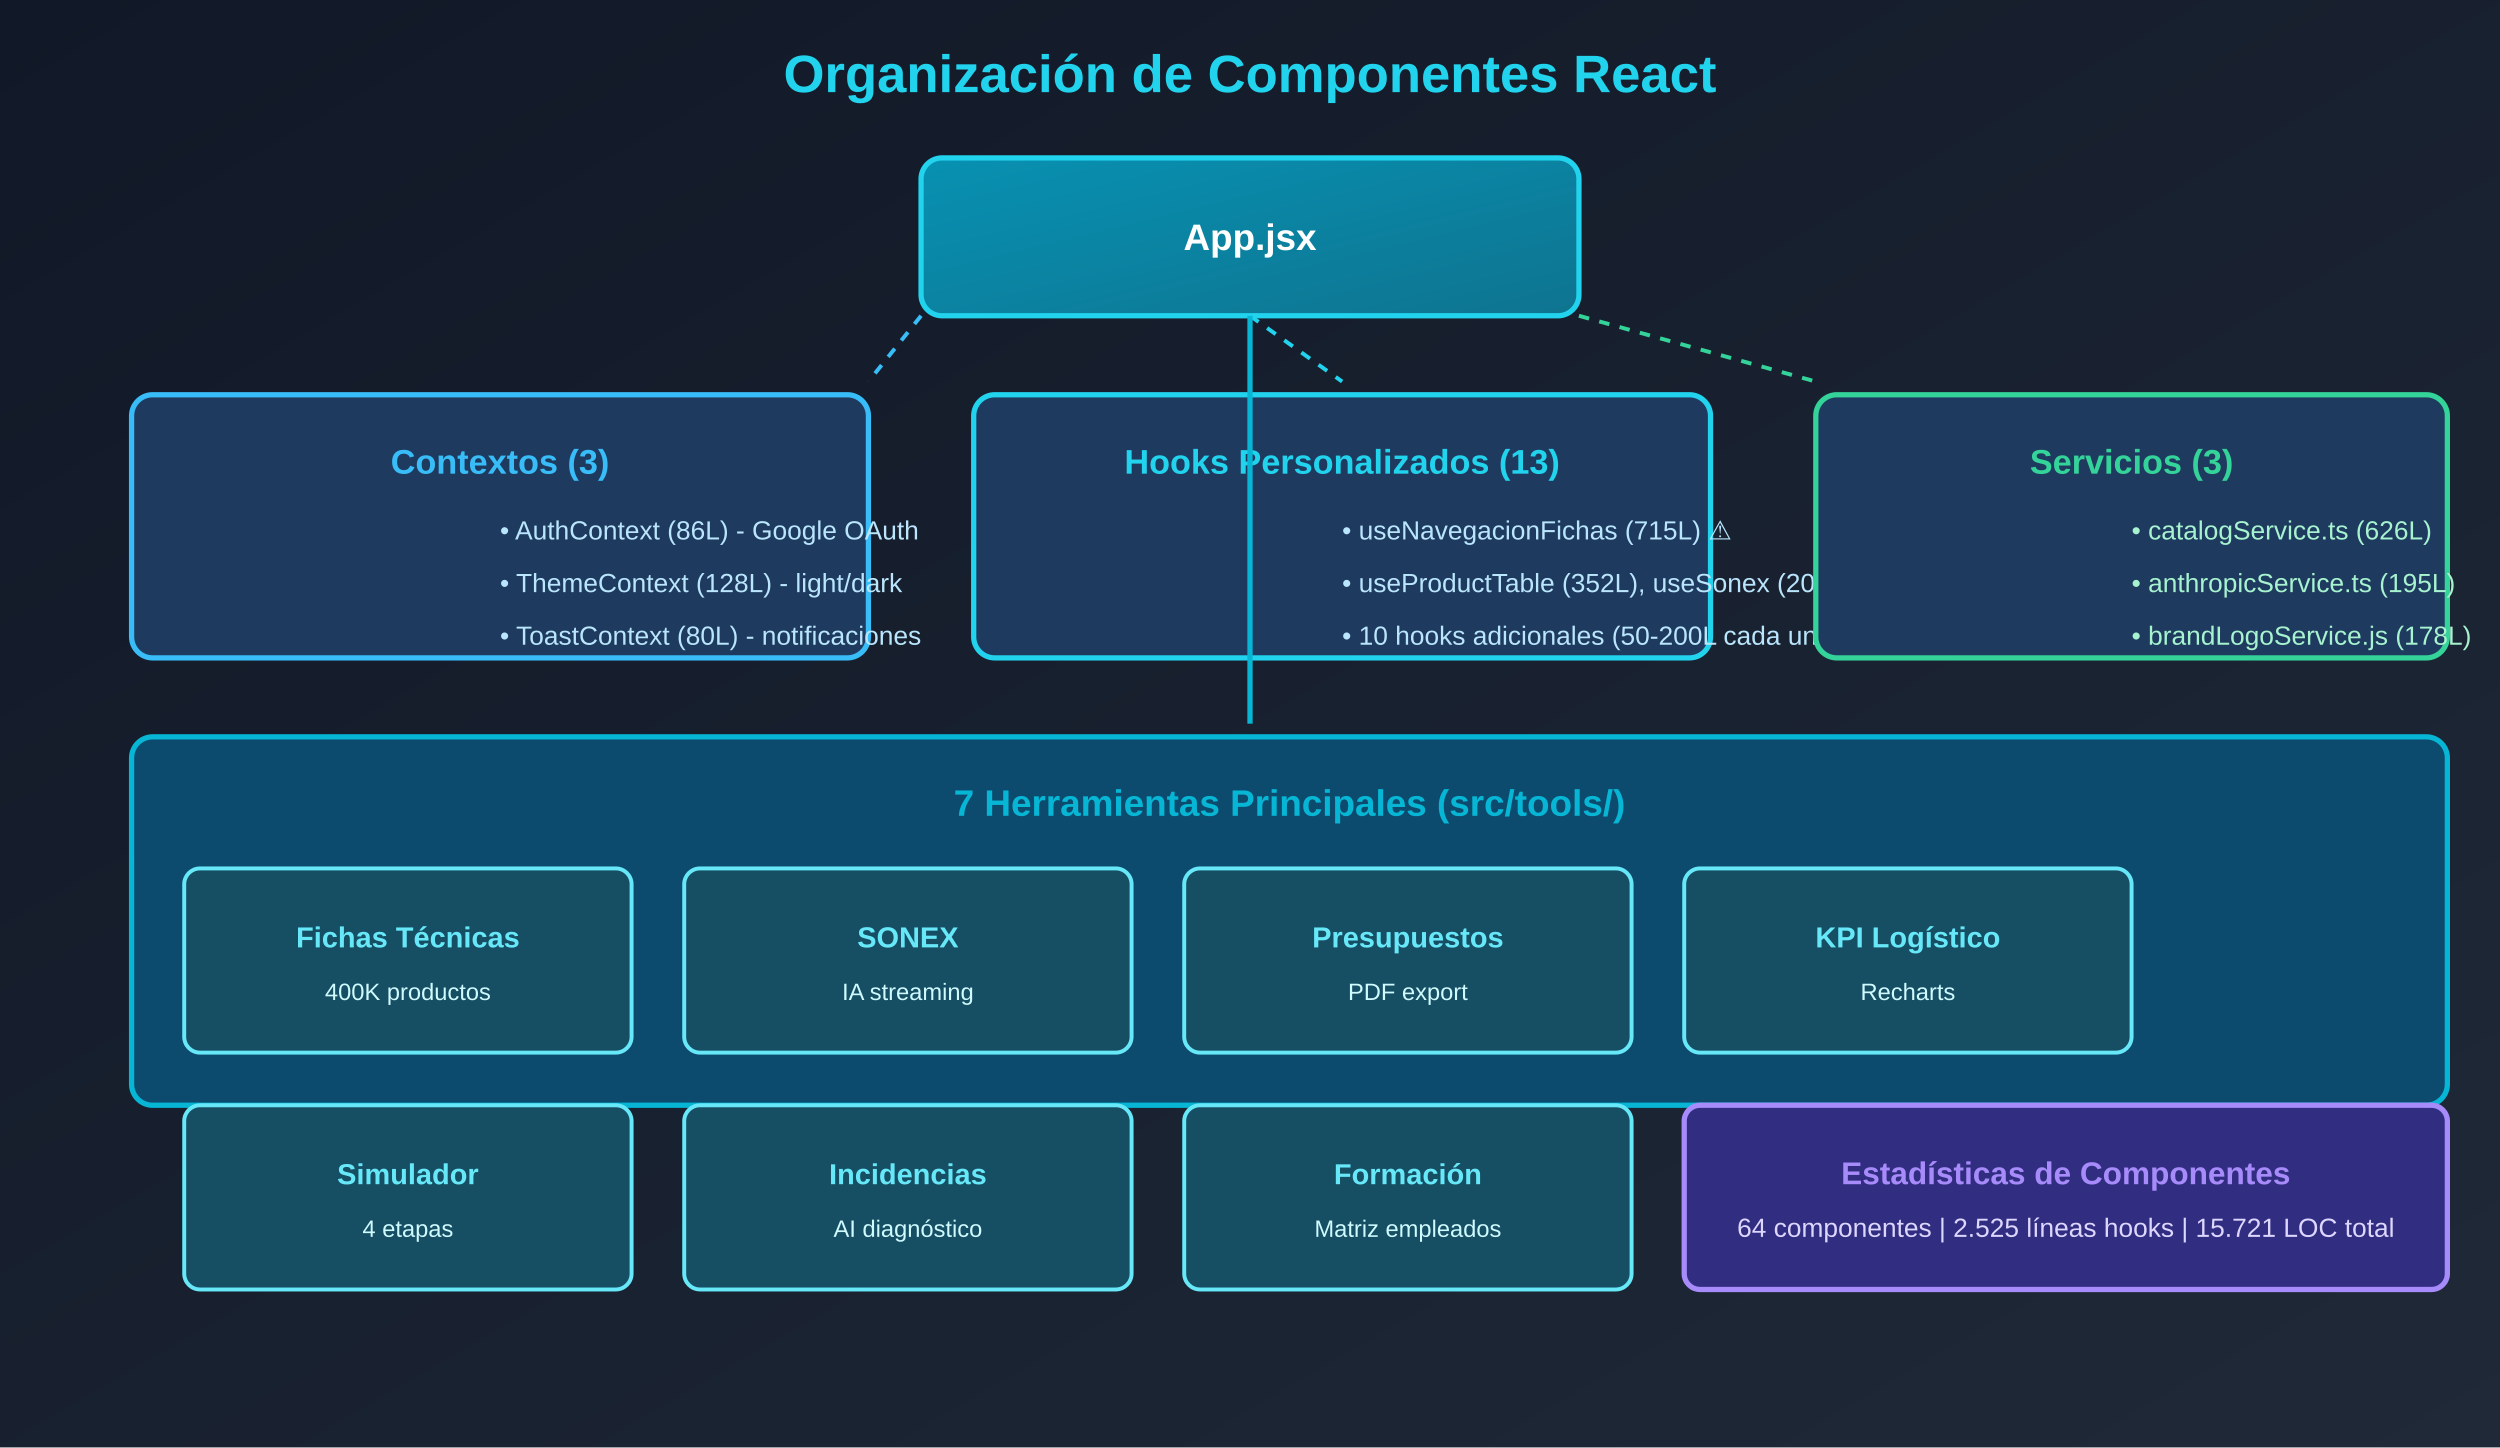
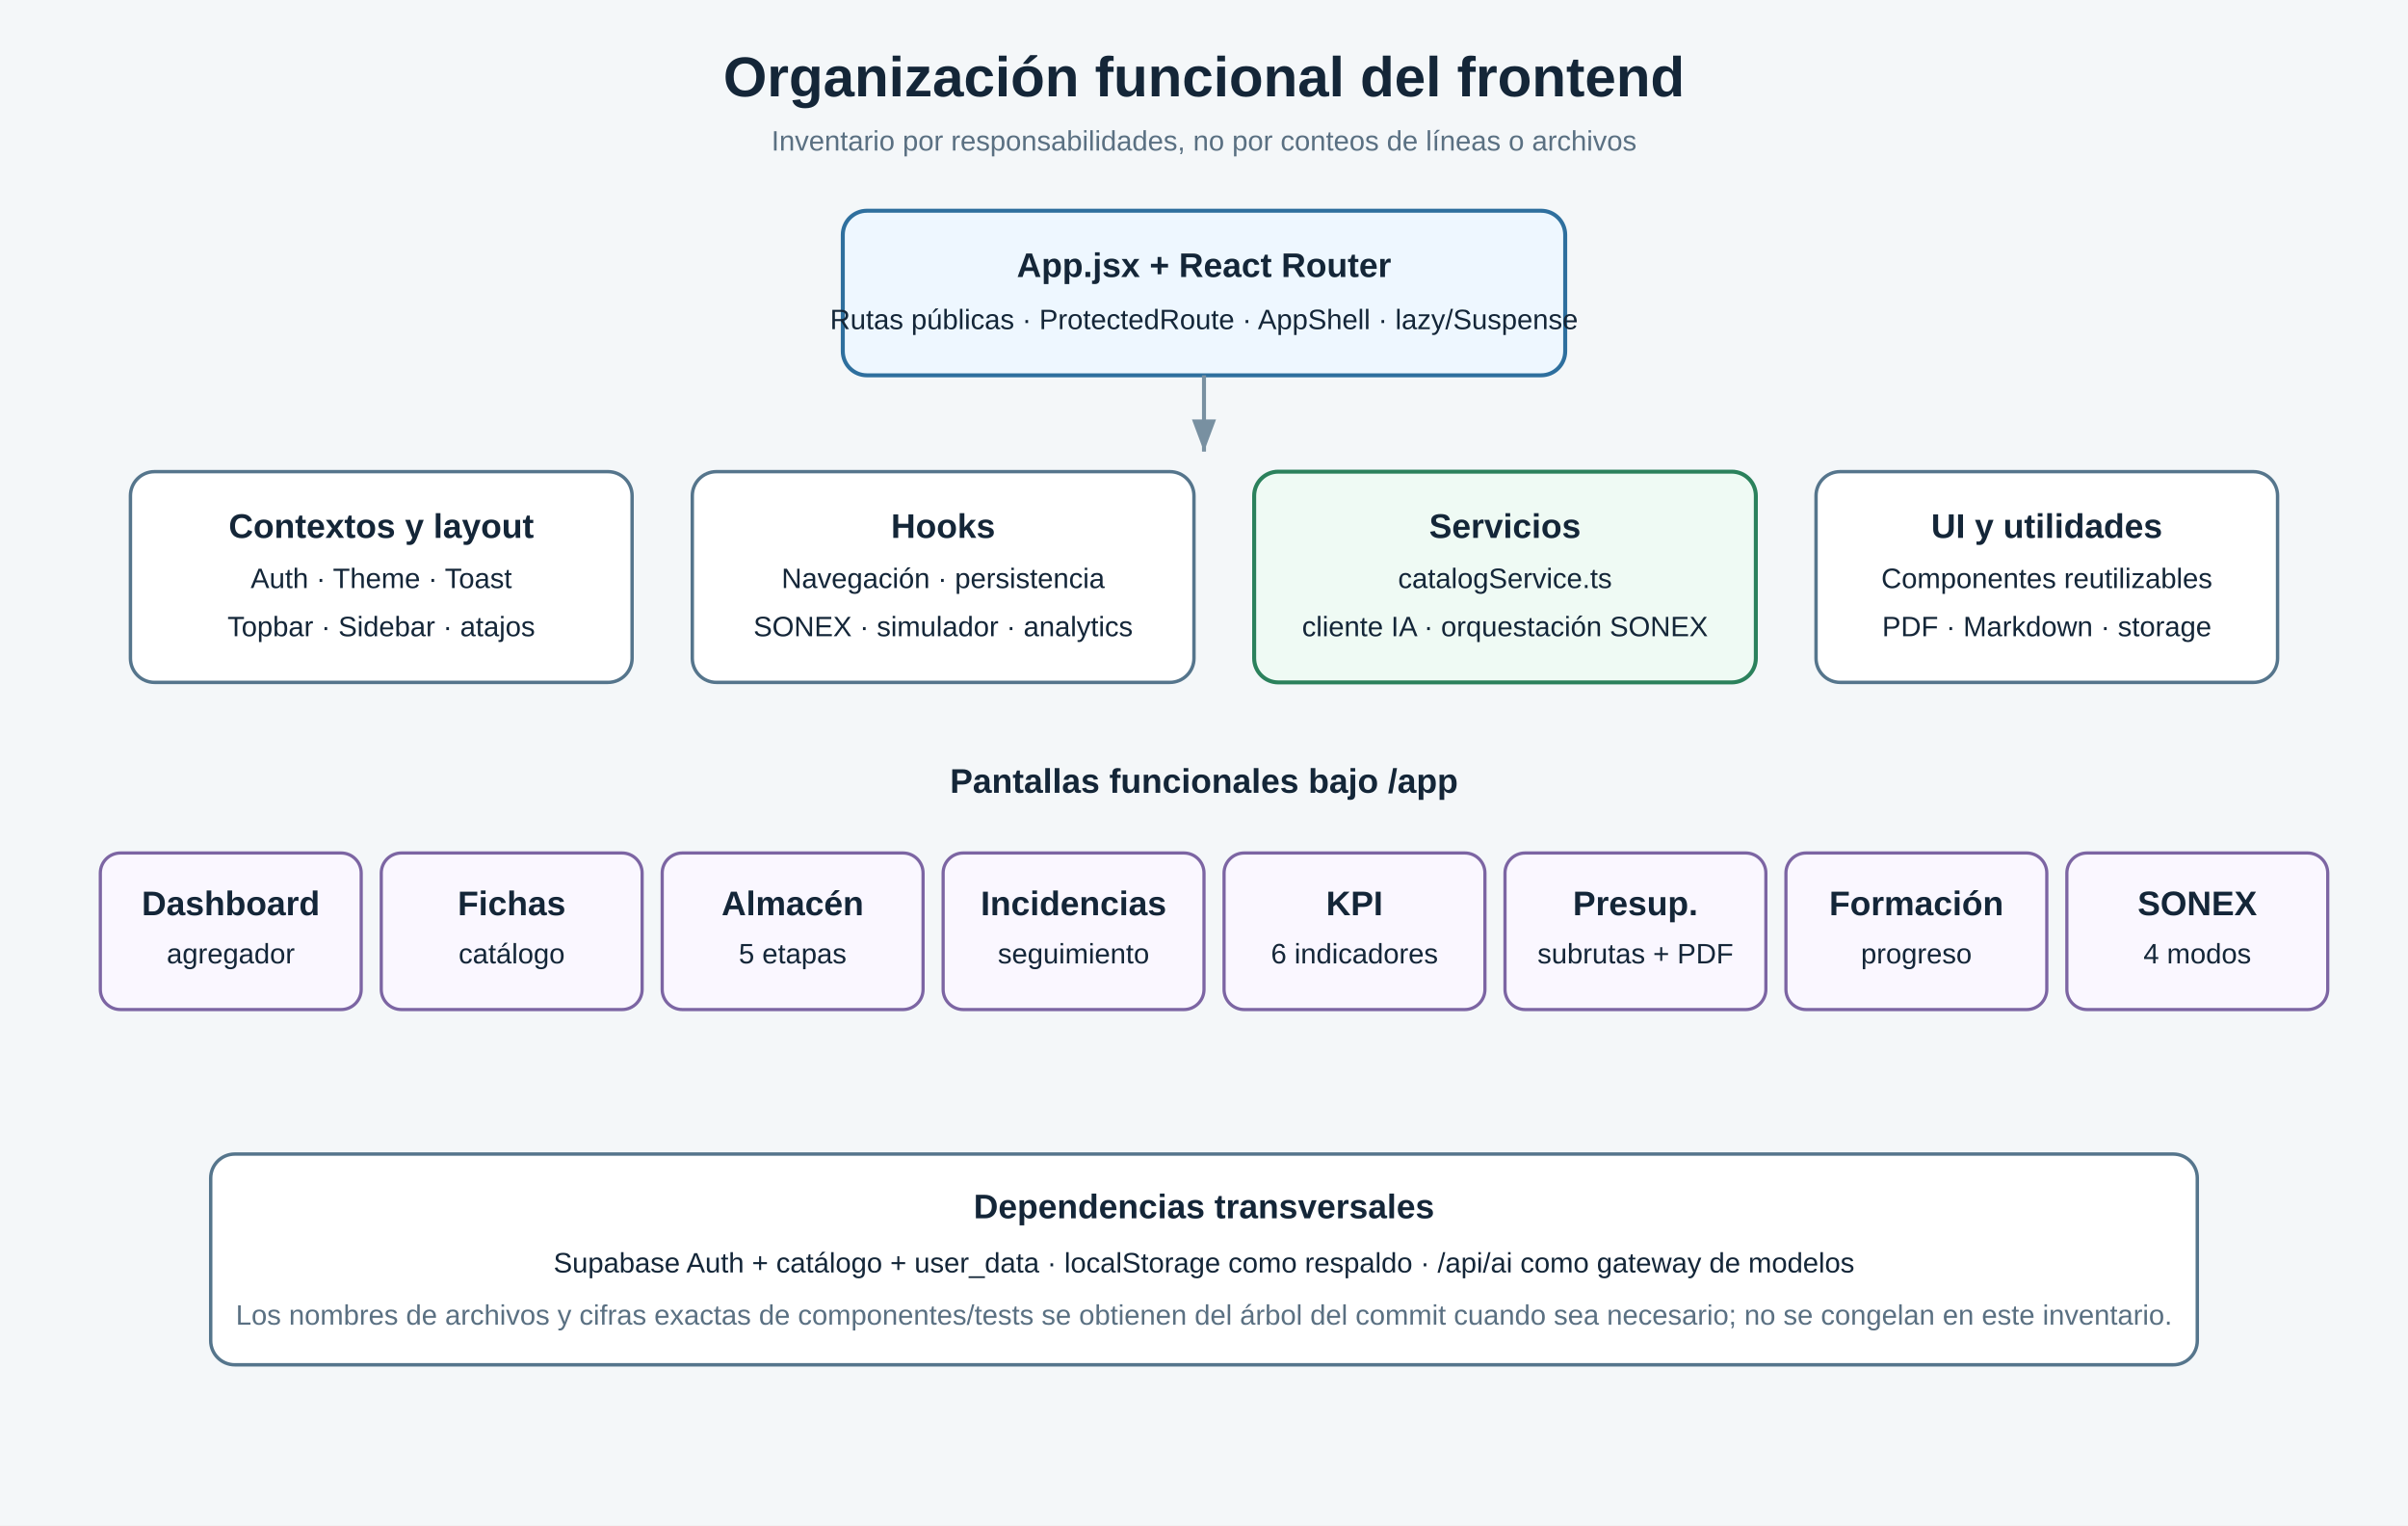
- <svg xmlns="http://www.w3.org/2000/svg" viewBox="0 0 950 550" width="950" height="550">
+ <svg xmlns="http://www.w3.org/2000/svg" viewBox="0 0 1200 760" width="1200" height="760">
  <defs>
-     <linearGradient id="bgGrad3" x1="0%" y1="0%" x2="100%" y2="100%">
-       <stop offset="0%" style="stop-color:#111827;stop-opacity:1" />
-       <stop offset="100%" style="stop-color:#1f2937;stop-opacity:1" />
-     </linearGradient>
-     <linearGradient id="compGrad" x1="0%" y1="0%" x2="100%" y2="100%">
-       <stop offset="0%" style="stop-color:#0891b2;stop-opacity:1" />
-       <stop offset="100%" style="stop-color:#0e7490;stop-opacity:1" />
-     </linearGradient>
+     <style>
+   .t{font-family:Arial,sans-serif;fill:#142638}.h{font-size:28px;font-weight:700}.sh{font-size:17px;font-weight:700}.b{font-size:14px}.muted{fill:#5a7082}.box{fill:#fff;stroke:#55758c;stroke-width:1.7}.core{fill:#eef7ff;stroke:#2e6f9e;stroke-width:2}.service{fill:#effaf4;stroke:#2b815c;stroke-width:2}.tool{fill:#faf7ff;stroke:#7c65a3;stroke-width:1.6}.line{stroke:#7890a1;stroke-width:2;fill:none}
+   </style>
+     <marker id="a" markerWidth="9" markerHeight="9" refX="8" refY="3" orient="auto">
+       <path d="M0,0 L0,6 L8,3 z" fill="#7890a1" />
+     </marker>
  </defs>
-   <rect width="950" height="550" fill="url(#bgGrad3)" />
-   <text x="475" y="35" text-anchor="middle" fill="#22d3ee" font-size="20" font-weight="bold" font-family="Segoe UI, Arial">Organización de Componentes React</text>
-   <rect x="350" y="60" width="250" height="60" rx="8" fill="url(#compGrad)" stroke="#22d3ee" stroke-width="2" />
-   <text x="475" y="95" text-anchor="middle" fill="#ffffff" font-size="14" font-weight="bold" font-family="Segoe UI, Arial">App.jsx</text>
-   <rect x="50" y="150" width="280" height="100" rx="8" fill="#1e3a5f" stroke="#38bdf8" stroke-width="2" />
-   <text x="190" y="180" text-anchor="middle" fill="#38bdf8" font-size="13" font-weight="bold" font-family="Segoe UI, Arial">Contextos (3)</text>
-   <text x="190" y="205" fill="#bae6fd" font-size="10" font-family="Segoe UI, Arial">• AuthContext (86L) - Google OAuth</text>
-   <text x="190" y="225" fill="#bae6fd" font-size="10" font-family="Segoe UI, Arial">• ThemeContext (128L) - light/dark</text>
-   <text x="190" y="245" fill="#bae6fd" font-size="10" font-family="Segoe UI, Arial">• ToastContext (80L) - notificaciones</text>
-   <rect x="370" y="150" width="280" height="100" rx="8" fill="#1e3a5f" stroke="#22d3ee" stroke-width="2" />
-   <text x="510" y="180" text-anchor="middle" fill="#22d3ee" font-size="13" font-weight="bold" font-family="Segoe UI, Arial">Hooks Personalizados (13)</text>
-   <text x="510" y="205" fill="#bae6fd" font-size="10" font-family="Segoe UI, Arial">• useNavegacionFichas (715L) ⚠️</text>
-   <text x="510" y="225" fill="#bae6fd" font-size="10" font-family="Segoe UI, Arial">• useProductTable (352L), useSonex (204L)</text>
-   <text x="510" y="245" fill="#bae6fd" font-size="10" font-family="Segoe UI, Arial">• 10 hooks adicionales (50-200L cada uno)</text>
-   <rect x="690" y="150" width="240" height="100" rx="8" fill="#1e3a5f" stroke="#34d399" stroke-width="2" />
-   <text x="810" y="180" text-anchor="middle" fill="#34d399" font-size="13" font-weight="bold" font-family="Segoe UI, Arial">Servicios (3)</text>
-   <text x="810" y="205" fill="#a7f3d0" font-size="10" font-family="Segoe UI, Arial">• catalogService.ts (626L)</text>
-   <text x="810" y="225" fill="#a7f3d0" font-size="10" font-family="Segoe UI, Arial">• anthropicService.ts (195L)</text>
-   <text x="810" y="245" fill="#a7f3d0" font-size="10" font-family="Segoe UI, Arial">• brandLogoService.js (178L)</text>
-   <rect x="50" y="280" width="880" height="140" rx="8" fill="#0c4a6e" stroke="#06b6d4" stroke-width="2" />
-   <text x="490" y="310" text-anchor="middle" fill="#06b6d4" font-size="14" font-weight="bold" font-family="Segoe UI, Arial">7 Herramientas Principales (src/tools/)</text>
-   <rect x="70" y="330" width="170" height="70" rx="6" fill="#164e63" stroke="#67e8f9" stroke-width="1.5" />
-   <text x="155" y="360" text-anchor="middle" fill="#67e8f9" font-size="11" font-weight="bold" font-family="Segoe UI, Arial">Fichas Técnicas</text>
-   <text x="155" y="380" text-anchor="middle" fill="#cffafe" font-size="9" font-family="Segoe UI, Arial">400K productos</text>
-   <rect x="260" y="330" width="170" height="70" rx="6" fill="#164e63" stroke="#67e8f9" stroke-width="1.5" />
-   <text x="345" y="360" text-anchor="middle" fill="#67e8f9" font-size="11" font-weight="bold" font-family="Segoe UI, Arial">SONEX</text>
-   <text x="345" y="380" text-anchor="middle" fill="#cffafe" font-size="9" font-family="Segoe UI, Arial">IA streaming</text>
-   <rect x="450" y="330" width="170" height="70" rx="6" fill="#164e63" stroke="#67e8f9" stroke-width="1.5" />
-   <text x="535" y="360" text-anchor="middle" fill="#67e8f9" font-size="11" font-weight="bold" font-family="Segoe UI, Arial">Presupuestos</text>
-   <text x="535" y="380" text-anchor="middle" fill="#cffafe" font-size="9" font-family="Segoe UI, Arial">PDF export</text>
-   <rect x="640" y="330" width="170" height="70" rx="6" fill="#164e63" stroke="#67e8f9" stroke-width="1.5" />
-   <text x="725" y="360" text-anchor="middle" fill="#67e8f9" font-size="11" font-weight="bold" font-family="Segoe UI, Arial">KPI Logístico</text>
-   <text x="725" y="380" text-anchor="middle" fill="#cffafe" font-size="9" font-family="Segoe UI, Arial">Recharts</text>
-   <rect x="70" y="420" width="170" height="70" rx="6" fill="#164e63" stroke="#67e8f9" stroke-width="1.5" />
-   <text x="155" y="450" text-anchor="middle" fill="#67e8f9" font-size="11" font-weight="bold" font-family="Segoe UI, Arial">Simulador</text>
-   <text x="155" y="470" text-anchor="middle" fill="#cffafe" font-size="9" font-family="Segoe UI, Arial">4 etapas</text>
-   <rect x="260" y="420" width="170" height="70" rx="6" fill="#164e63" stroke="#67e8f9" stroke-width="1.5" />
-   <text x="345" y="450" text-anchor="middle" fill="#67e8f9" font-size="11" font-weight="bold" font-family="Segoe UI, Arial">Incidencias</text>
-   <text x="345" y="470" text-anchor="middle" fill="#cffafe" font-size="9" font-family="Segoe UI, Arial">AI diagnóstico</text>
-   <rect x="450" y="420" width="170" height="70" rx="6" fill="#164e63" stroke="#67e8f9" stroke-width="1.5" />
-   <text x="535" y="450" text-anchor="middle" fill="#67e8f9" font-size="11" font-weight="bold" font-family="Segoe UI, Arial">Formación</text>
-   <text x="535" y="470" text-anchor="middle" fill="#cffafe" font-size="9" font-family="Segoe UI, Arial">Matriz empleados</text>
-   <rect x="640" y="420" width="290" height="70" rx="6" fill="#312e81" stroke="#a78bfa" stroke-width="2" />
-   <text x="785" y="450" text-anchor="middle" fill="#a78bfa" font-size="12" font-weight="bold" font-family="Segoe UI, Arial">Estadísticas de Componentes</text>
-   <text x="785" y="470" text-anchor="middle" fill="#ddd6fe" font-size="10" font-family="Segoe UI, Arial">64 componentes | 2.525 líneas hooks | 15.721 LOC total</text>
-   <line x1="350" y1="120" x2="330" y2="145" stroke="#38bdf8" stroke-width="1.5" stroke-dasharray="4,4" />
-   <line x1="475" y1="120" x2="510" y2="145" stroke="#22d3ee" stroke-width="1.5" stroke-dasharray="4,4" />
-   <line x1="600" y1="120" x2="690" y2="145" stroke="#34d399" stroke-width="1.5" stroke-dasharray="4,4" />
-   <line x1="475" y1="120" x2="475" y2="275" stroke="#06b6d4" stroke-width="2" />
+   <rect width="1200" height="760" fill="#f4f7f9" />
+   <text x="600" y="48" text-anchor="middle" class="t h">Organización funcional del frontend</text>
+   <text x="600" y="75" text-anchor="middle" class="t b muted">Inventario por responsabilidades, no por conteos de líneas o archivos</text>
+   <rect x="420" y="105" width="360" height="82" rx="12" class="core" />
+   <text x="600" y="138" text-anchor="middle" class="t sh">App.jsx + React Router</text>
+   <text x="600" y="164" text-anchor="middle" class="t b">Rutas públicas · ProtectedRoute · AppShell · lazy/Suspense</text>
+   <line x1="600" y1="187" x2="600" y2="225" class="line" marker-end="url(#a)" />
+   <g>
+     <rect x="65" y="235" width="250" height="105" rx="12" class="box" />
+     <text x="190" y="268" text-anchor="middle" class="t sh">Contextos y layout</text>
+     <text x="190" y="293" text-anchor="middle" class="t b">Auth · Theme · Toast</text>
+     <text x="190" y="317" text-anchor="middle" class="t b">Topbar · Sidebar · atajos</text>
+     <rect x="345" y="235" width="250" height="105" rx="12" class="box" />
+     <text x="470" y="268" text-anchor="middle" class="t sh">Hooks</text>
+     <text x="470" y="293" text-anchor="middle" class="t b">Navegación · persistencia</text>
+     <text x="470" y="317" text-anchor="middle" class="t b">SONEX · simulador · analytics</text>
+     <rect x="625" y="235" width="250" height="105" rx="12" class="service" />
+     <text x="750" y="268" text-anchor="middle" class="t sh">Servicios</text>
+     <text x="750" y="293" text-anchor="middle" class="t b">catalogService.ts</text>
+     <text x="750" y="317" text-anchor="middle" class="t b">cliente IA · orquestación SONEX</text>
+     <rect x="905" y="235" width="230" height="105" rx="12" class="box" />
+     <text x="1020" y="268" text-anchor="middle" class="t sh">UI y utilidades</text>
+     <text x="1020" y="293" text-anchor="middle" class="t b">Componentes reutilizables</text>
+     <text x="1020" y="317" text-anchor="middle" class="t b">PDF · Markdown · storage</text>
+   </g>
+   <text x="600" y="395" text-anchor="middle" class="t sh">Pantallas funcionales bajo /app</text>
+   <g>
+     <rect x="50" y="425" width="130" height="78" rx="10" class="tool" />
+     <text x="115" y="456" text-anchor="middle" class="t sh">Dashboard</text>
+     <text x="115" y="480" text-anchor="middle" class="t b">agregador</text>
+     <rect x="190" y="425" width="130" height="78" rx="10" class="tool" />
+     <text x="255" y="456" text-anchor="middle" class="t sh">Fichas</text>
+     <text x="255" y="480" text-anchor="middle" class="t b">catálogo</text>
+     <rect x="330" y="425" width="130" height="78" rx="10" class="tool" />
+     <text x="395" y="456" text-anchor="middle" class="t sh">Almacén</text>
+     <text x="395" y="480" text-anchor="middle" class="t b">5 etapas</text>
+     <rect x="470" y="425" width="130" height="78" rx="10" class="tool" />
+     <text x="535" y="456" text-anchor="middle" class="t sh">Incidencias</text>
+     <text x="535" y="480" text-anchor="middle" class="t b">seguimiento</text>
+     <rect x="610" y="425" width="130" height="78" rx="10" class="tool" />
+     <text x="675" y="456" text-anchor="middle" class="t sh">KPI</text>
+     <text x="675" y="480" text-anchor="middle" class="t b">6 indicadores</text>
+     <rect x="750" y="425" width="130" height="78" rx="10" class="tool" />
+     <text x="815" y="456" text-anchor="middle" class="t sh">Presup.</text>
+     <text x="815" y="480" text-anchor="middle" class="t b">subrutas + PDF</text>
+     <rect x="890" y="425" width="130" height="78" rx="10" class="tool" />
+     <text x="955" y="456" text-anchor="middle" class="t sh">Formación</text>
+     <text x="955" y="480" text-anchor="middle" class="t b">progreso</text>
+     <rect x="1030" y="425" width="130" height="78" rx="10" class="tool" />
+     <text x="1095" y="456" text-anchor="middle" class="t sh">SONEX</text>
+     <text x="1095" y="480" text-anchor="middle" class="t b">4 modos</text>
+   </g>
+   <rect x="105" y="575" width="990" height="105" rx="12" class="box" />
+   <text x="600" y="607" text-anchor="middle" class="t sh">Dependencias transversales</text>
+   <text x="600" y="634" text-anchor="middle" class="t b">Supabase Auth + catálogo + user_data · localStorage como respaldo · /api/ai como gateway de modelos</text>
+   <text x="600" y="660" text-anchor="middle" class="t b muted">Los nombres de archivos y cifras exactas de componentes/tests se obtienen del árbol del commit cuando sea necesario; no se congelan en este inventario.</text>
</svg>
